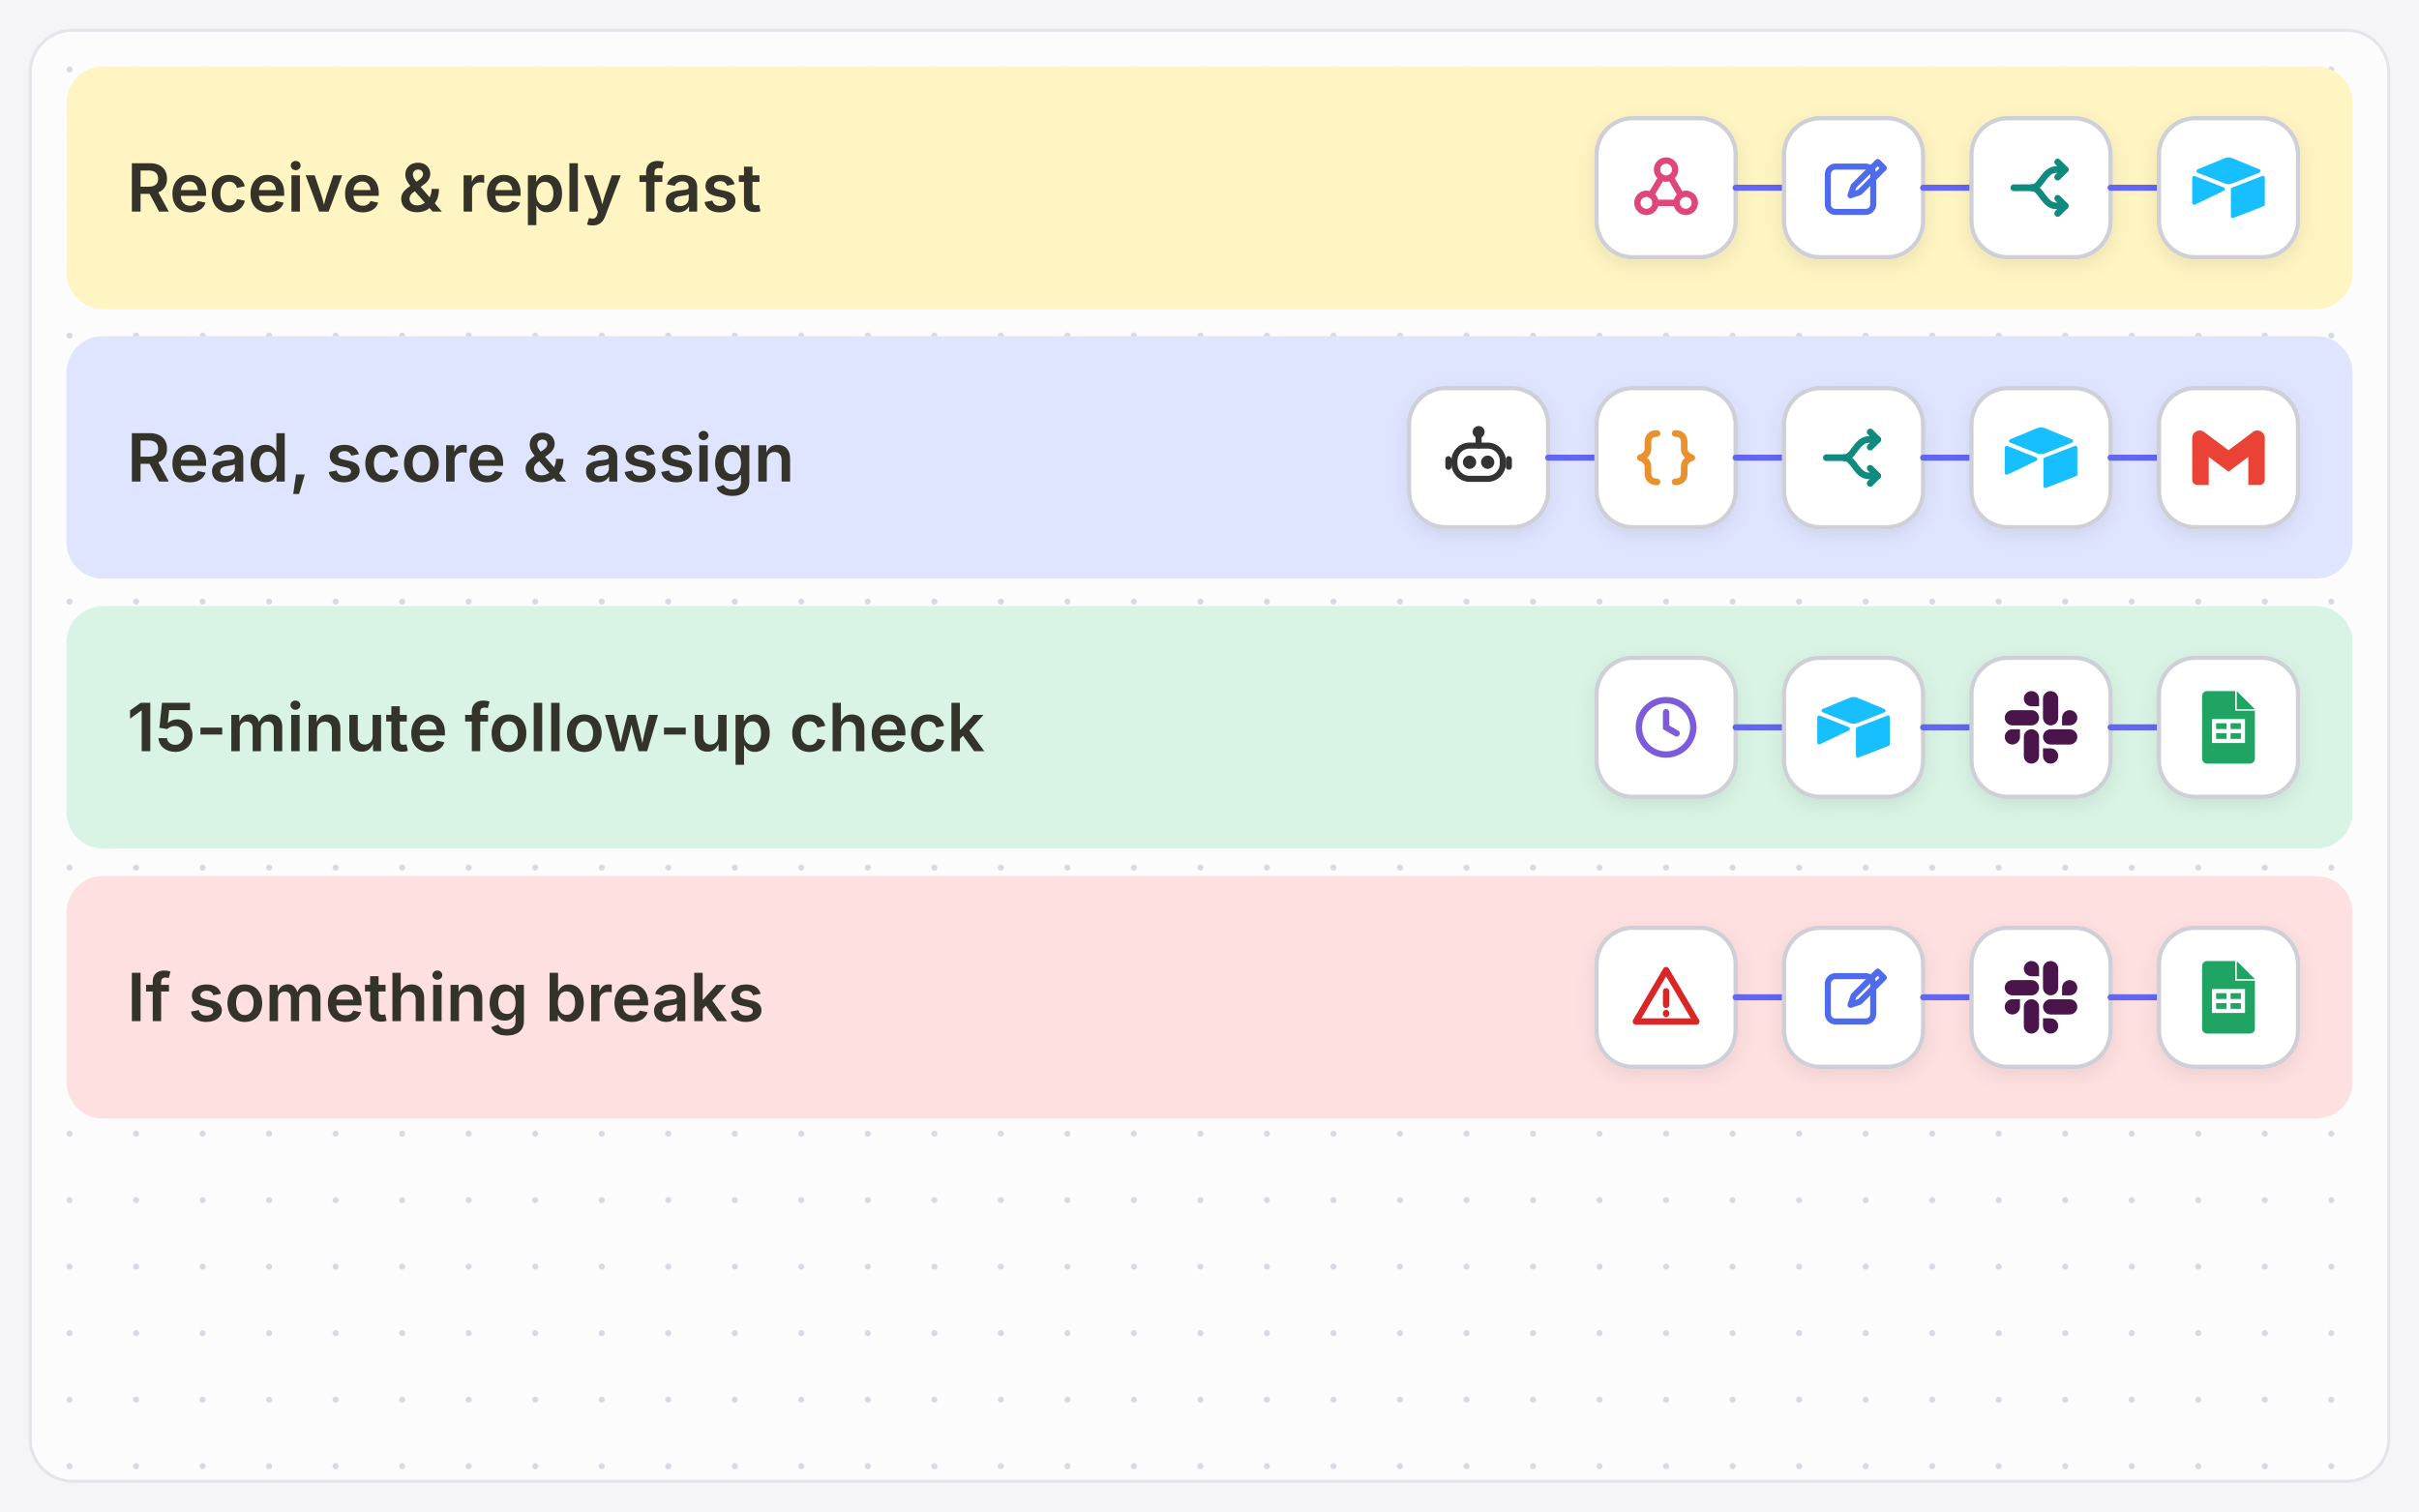
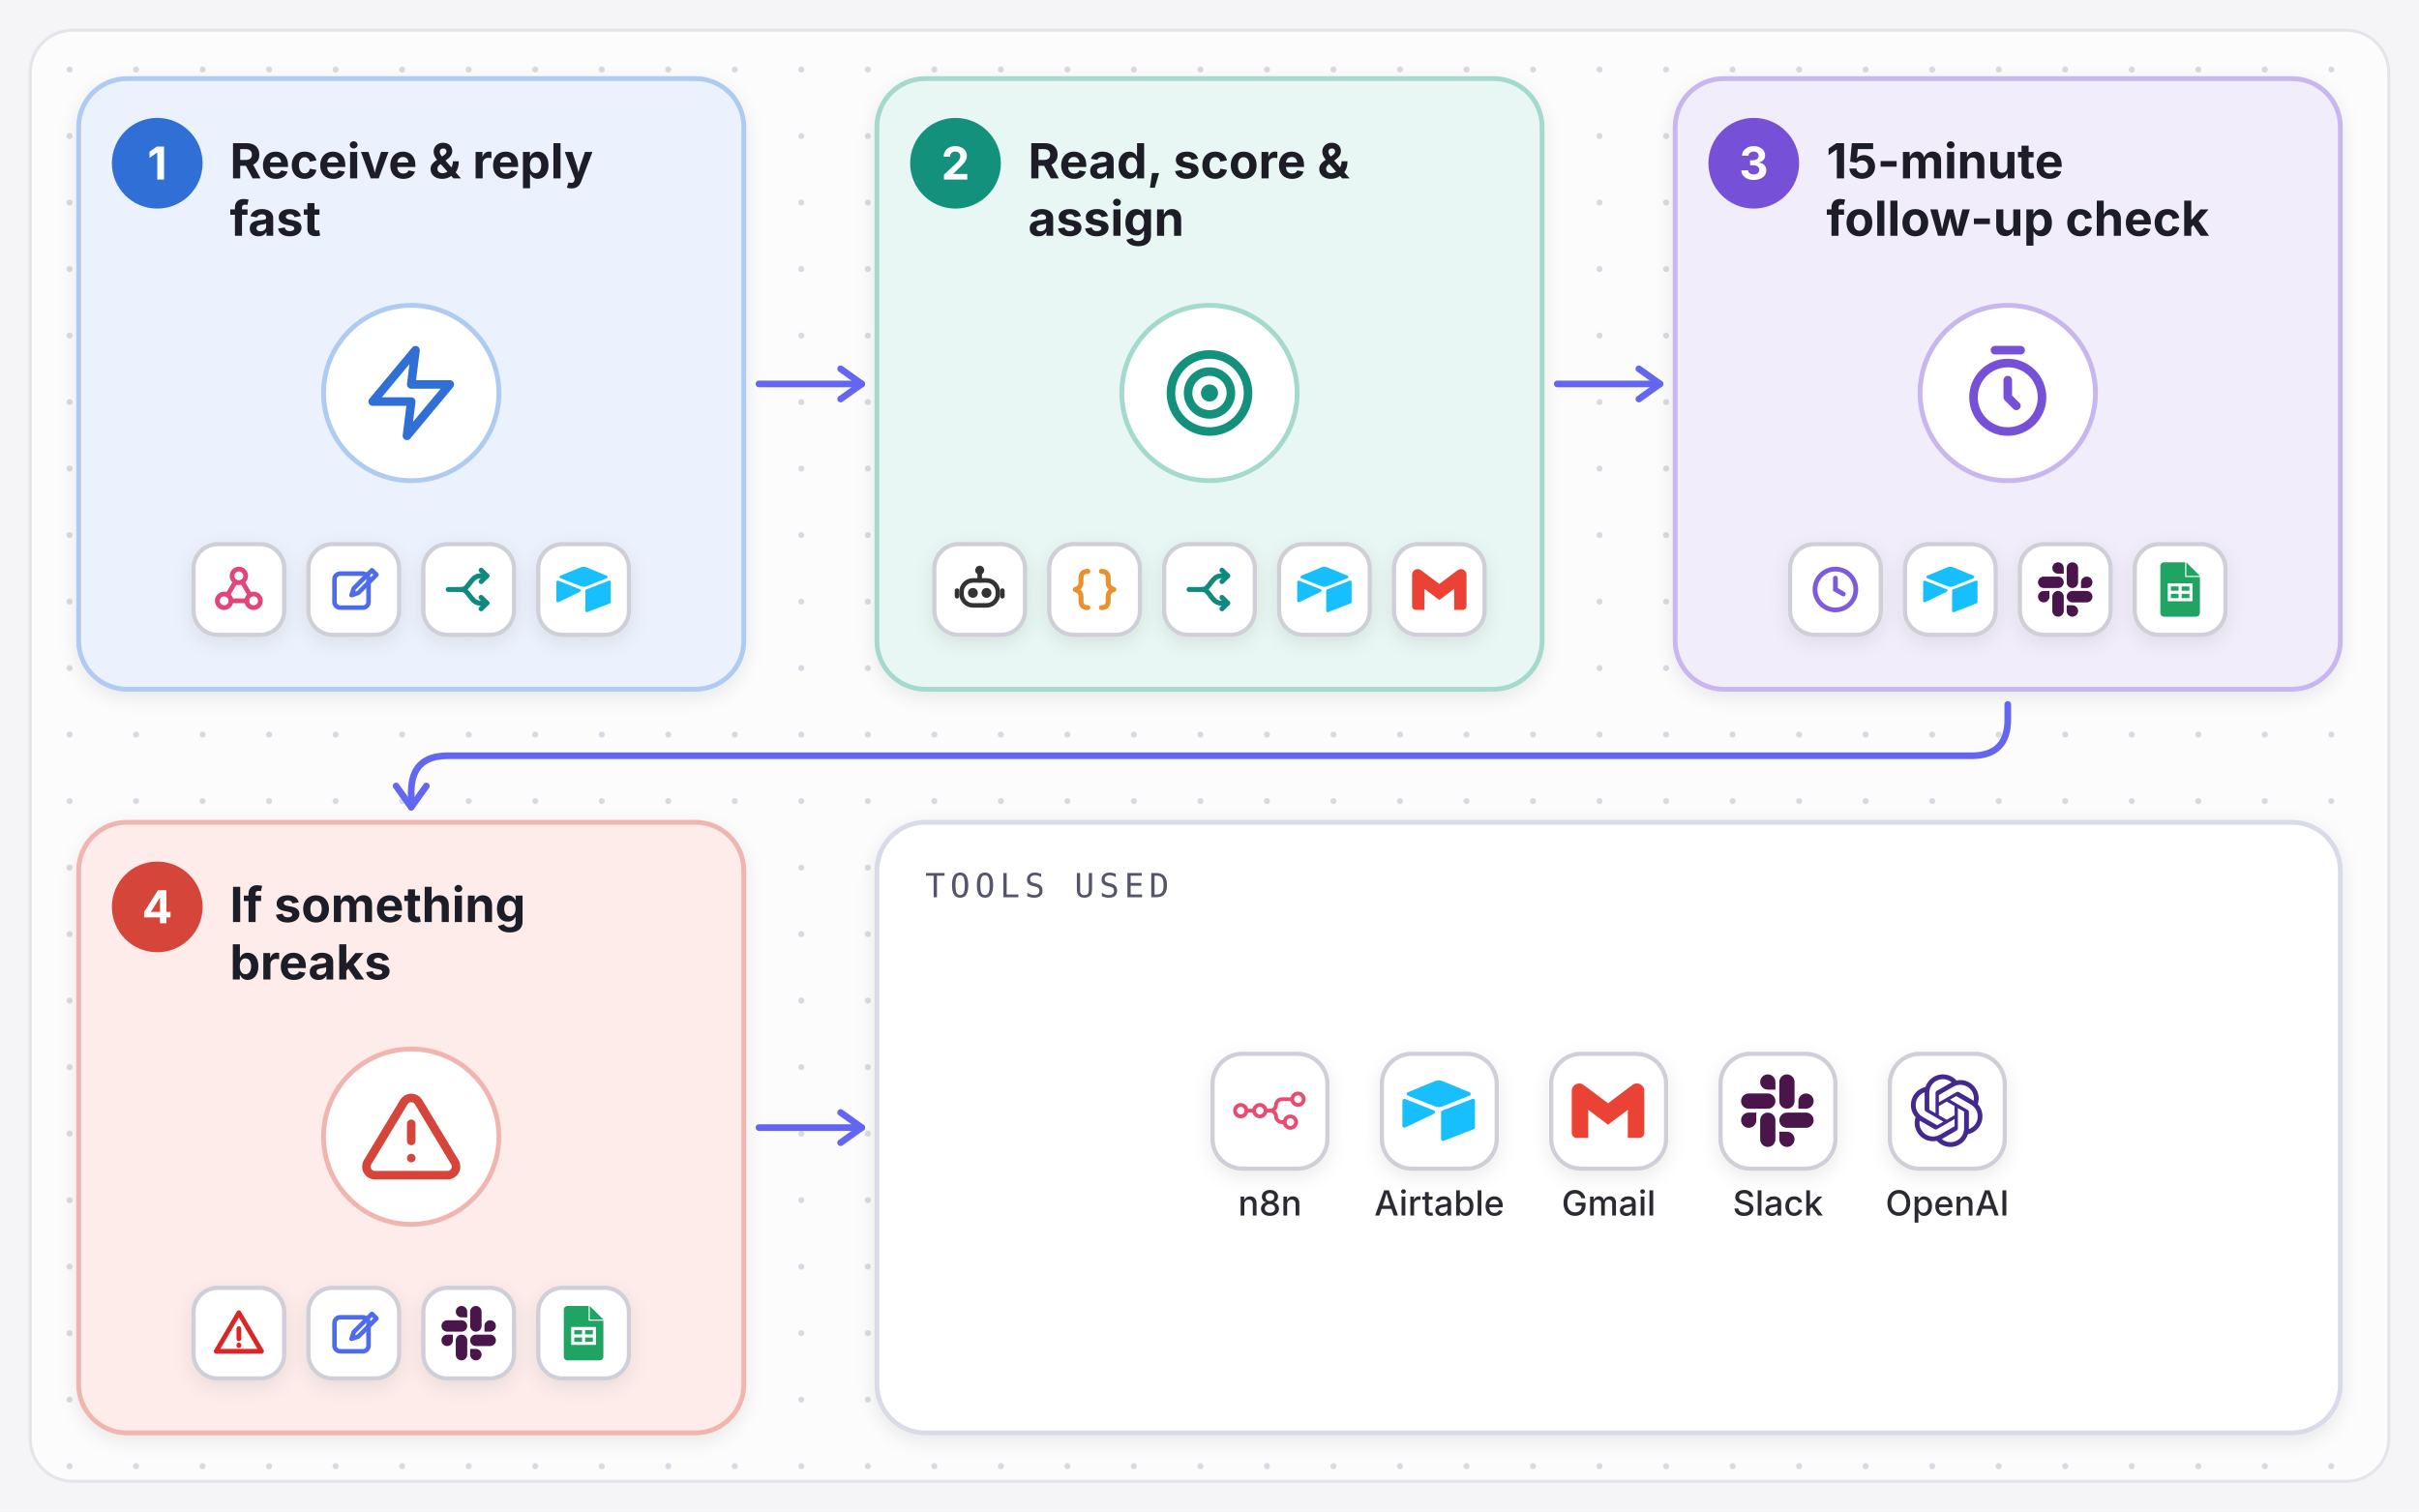
- <svg xmlns="http://www.w3.org/2000/svg" viewBox="0 0 800 500" width="800" height="500" role="img" aria-label="Lead Scoring &amp; Follow-Up — stages at a glance" data-light="" data-span="3.2" data-nodes="24">
+ <svg xmlns="http://www.w3.org/2000/svg" viewBox="0 0 800 500" width="800" height="500" role="img" aria-label="Lead Scoring &amp; Follow-Up: process diagram" data-light="" data-span="3.8" data-nodes="24">
  <defs>
    <pattern id="dots" width="22" height="22" patternUnits="userSpaceOnUse">
      <rect width="22" height="22" fill="#FCFCFD" />
      <circle cx="1" cy="1" r="1" fill="#d9d9e2" />
    </pattern>
    <filter id="sh" x="-30%" y="-30%" width="160%" height="160%">
      <feDropShadow dx="0" dy="2" stdDeviation="3" flood-color="#000" flood-opacity=".08" />
    </filter>
  </defs>
  <rect width="800" height="500" fill="#F5F5F8" />
  <rect x="10" y="10" width="780" height="480" rx="14" fill="url(#dots)" stroke="#e4e4ea" />
  <g data-t="0.000">
-     <rect x="22" y="22.0" width="756" height="80.2" rx="12" fill="#FFF5C2" />
-     <text x="42" y="70.0" font-family="Inter, 'Helvetica Neue', Arial, sans-serif" font-size="22" font-weight="600" fill="#33332a">Receive &amp; reply fast</text>
-   </g>
-   <g data-t="0.050">
-     <g filter="url(#sh)">
-       <rect x="528.0" y="39.1" width="46" height="46" rx="12" fill="#fff" stroke="#cfcfd8" stroke-width="1.4" />
-     </g>
-     <svg x="539.0" y="50.1" width="24" height="24" viewBox="0 0 24 24" fill="none" stroke="#E0457B" stroke-width="2.1" stroke-linecap="round" stroke-linejoin="round">
+     <g filter="url(#sh)">
+       <rect x="26" y="26" width="220.0" height="202" rx="16" fill="#EBF2FD" stroke="#AFCBF2" stroke-width="1.6" />
+     </g>
+     <circle cx="52" cy="54" r="15" fill="#2F6FD6" />
+     <text x="52" y="59.4" text-anchor="middle" font-family="Inter, 'Helvetica Neue', Arial, sans-serif" font-size="15" font-weight="700" fill="#fff">1</text>
+     <text x="76" y="59" font-family="Inter, 'Helvetica Neue', Arial, sans-serif" font-size="16" font-weight="700" fill="#1d1d27">Receive &amp; reply</text>
+     <text x="76" y="78" font-family="Inter, 'Helvetica Neue', Arial, sans-serif" font-size="16" font-weight="700" fill="#1d1d27">fast</text>
+     <circle cx="136" cy="130" r="29" fill="#fff" stroke="#AFCBF2" stroke-width="1.6" />
+     <svg x="119.0" y="113.0" width="34" height="34" viewBox="0 0 24 24" fill="none" stroke="#2F6FD6" stroke-width="2" stroke-linecap="round" stroke-linejoin="round">
+       <path d="M13 2 3 14h9l-1 8 10-12h-9z" />
+     </svg>
+   </g>
+   <g data-t="0.038">
+     <g filter="url(#sh)">
+       <rect x="64.0" y="180.0" width="30" height="30" rx="8" fill="#fff" stroke="#cfcfd8" stroke-width="1.4" />
+     </g>
+     <svg x="70.0" y="186.0" width="18" height="18" viewBox="0 0 24 24" fill="none" stroke="#E0457B" stroke-width="2.1" stroke-linecap="round" stroke-linejoin="round">
      <circle cx="12" cy="6" r="3" />
      <circle cx="5.5" cy="17" r="3" />
      <circle cx="18.5" cy="17" r="3" />
      <path d="M10.5 8.6L7 14.4M13.5 8.6l3.3 5.7M8.5 17h7" />
    </svg>
  </g>
-   <path data-t="0.100" d="M574.0,62.1 L590.0,62.1" fill="none" stroke="#6366f1" stroke-width="2" stroke-linecap="round" />
-   <g data-t="0.100">
-     <g filter="url(#sh)">
-       <rect x="590.0" y="39.1" width="46" height="46" rx="12" fill="#fff" stroke="#cfcfd8" stroke-width="1.4" />
-     </g>
-     <svg x="601.0" y="50.1" width="24" height="24" viewBox="0 0 24 24" fill="none" stroke="#4F6BED" stroke-width="2" stroke-linecap="round" stroke-linejoin="round">
+   <g data-t="0.077">
+     <g filter="url(#sh)">
+       <rect x="102.0" y="180.0" width="30" height="30" rx="8" fill="#fff" stroke="#cfcfd8" stroke-width="1.4" />
+     </g>
+     <svg x="108.0" y="186.0" width="18" height="18" viewBox="0 0 24 24" fill="none" stroke="#4F6BED" stroke-width="2" stroke-linecap="round" stroke-linejoin="round">
      <rect x="3.5" y="5" width="15" height="15" rx="2.5" />
      <path d="M20 3.5l-8 8-1 3 3-1 8-8z" />
    </svg>
  </g>
-   <path data-t="0.150" d="M636.0,62.1 L652.0,62.1" fill="none" stroke="#6366f1" stroke-width="2" stroke-linecap="round" />
-   <g data-t="0.150">
-     <g filter="url(#sh)">
-       <rect x="652.0" y="39.1" width="46" height="46" rx="12" fill="#fff" stroke="#cfcfd8" stroke-width="1.4" />
-     </g>
-     <svg x="663.0" y="50.1" width="24" height="24" viewBox="0 0 24 24" fill="none" stroke="#0F8A7E" stroke-width="2.2" stroke-linecap="round" stroke-linejoin="round">
+   <g data-t="0.115">
+     <g filter="url(#sh)">
+       <rect x="140.0" y="180.0" width="30" height="30" rx="8" fill="#fff" stroke="#cfcfd8" stroke-width="1.4" />
+     </g>
+     <svg x="146.0" y="186.0" width="18" height="18" viewBox="0 0 24 24" fill="none" stroke="#0F8A7E" stroke-width="2.2" stroke-linecap="round" stroke-linejoin="round">
      <path d="M3 12h6" />
      <path d="M9 12c3 0 4-6 8-6h3" />
      <path d="M9 12c3 0 4 6 8 6h3" />
      <path d="M17.5 3.5L20 6l-2.5 2.5" />
      <path d="M17.5 15.5L20 18l-2.5 2.5" />
    </svg>
  </g>
-   <path data-t="0.200" d="M698.0,62.1 L714.0,62.1" fill="none" stroke="#6366f1" stroke-width="2" stroke-linecap="round" />
-   <g data-t="0.200">
-     <g filter="url(#sh)">
-       <rect x="714.0" y="39.1" width="46" height="46" rx="12" fill="#fff" stroke="#cfcfd8" stroke-width="1.4" />
-     </g>
-     <svg x="725.0" y="50.1" width="24" height="24" viewBox="0 0 24 24">
-       <path fill="#18BFFF" d="M11.992 1.966c-.434 0-.87.086-1.28.257L1.779 5.917c-.503.208-.49.908.012 1.116l8.982 3.558a3.266 3.266 0 0 0 2.454 0l8.982-3.558c.503-.196.503-.908.012-1.116l-8.957-3.694a3.255 3.255 0 0 0-1.272-.257zM23.4 8.056a.589.589 0 0 0-.222.045l-10.012 3.877a.612.612 0 0 0-.38.564v8.896a.6.6 0 0 0 .821.552L23.62 18.1a.583.583 0 0 0 .38-.551V8.653a.6.6 0 0 0-.6-.596zM.676 8.095a.644.644 0 0 0-.48.19C.086 8.396 0 8.53 0 8.69v8.355c0 .442.515.737.908.54l6.27-3.006.307-.147 2.969-1.436c.466-.22.43-.908-.061-1.092L.883 8.138a.57.57 0 0 0-.207-.044z" />
-     </svg>
-   </g>
-   <g data-t="0.250">
-     <rect x="22" y="111.2" width="756" height="80.2" rx="12" fill="#DFE5FF" />
-     <text x="42" y="159.3" font-family="Inter, 'Helvetica Neue', Arial, sans-serif" font-size="22" font-weight="600" fill="#33332a">Read, score &amp; assign</text>
-   </g>
-   <g data-t="0.292">
-     <g filter="url(#sh)">
-       <rect x="466.0" y="128.4" width="46" height="46" rx="12" fill="#fff" stroke="#cfcfd8" stroke-width="1.4" />
-     </g>
-     <svg x="477.0" y="139.4" width="24" height="24" viewBox="0 0 24 24" fill="none" stroke="#333" stroke-width="2" stroke-linecap="round" stroke-linejoin="round">
+   <g data-t="0.154">
+     <g filter="url(#sh)">
+       <rect x="178.0" y="180.0" width="30" height="30" rx="8" fill="#fff" stroke="#cfcfd8" stroke-width="1.4" />
+     </g>
+     <svg x="184.0" y="186.0" width="18" height="18" viewBox="0 0 24 24">
+       <path fill="#18BFFF" d="M11.992 1.966c-.434 0-.87.086-1.28.257L1.779 5.917c-.503.208-.49.908.012 1.116l8.982 3.558a3.266 3.266 0 0 0 2.454 0l8.982-3.558c.503-.196.503-.908.012-1.116l-8.957-3.694a3.255 3.255 0 0 0-1.272-.257zM23.4 8.056a.589.589 0 0 0-.222.045l-10.012 3.877a.612.612 0 0 0-.38.564v8.896a.6.6 0 0 0 .821.552L23.62 18.1a.583.583 0 0 0 .38-.551V8.653a.6.6 0 0 0-.6-.596zM.676 8.095a.644.644 0 0 0-.48.19C.086 8.396 0 8.53 0 8.69v8.355c0 .442.515.737.908.54l6.27-3.006.307-.147 2.969-1.436c.466-.22.43-.908-.061-1.092L.883 8.138a.57.57 0 0 0-.207-.044z" />
+     </svg>
+   </g>
+   <g data-t="0.192">
+     <g filter="url(#sh)">
+       <rect x="290" y="26" width="220.0" height="202" rx="16" fill="#E8F7F3" stroke="#A4DACD" stroke-width="1.6" />
+     </g>
+     <circle cx="316" cy="54" r="15" fill="#13917C" />
+     <text x="316" y="59.4" text-anchor="middle" font-family="Inter, 'Helvetica Neue', Arial, sans-serif" font-size="15" font-weight="700" fill="#fff">2</text>
+     <text x="340" y="59" font-family="Inter, 'Helvetica Neue', Arial, sans-serif" font-size="16" font-weight="700" fill="#1d1d27">Read, score &amp;</text>
+     <text x="340" y="78" font-family="Inter, 'Helvetica Neue', Arial, sans-serif" font-size="16" font-weight="700" fill="#1d1d27">assign</text>
+     <circle cx="400" cy="130" r="29" fill="#fff" stroke="#A4DACD" stroke-width="1.6" />
+     <svg x="383.0" y="113.0" width="34" height="34" viewBox="0 0 24 24" fill="none" stroke="#13917C" stroke-width="2" stroke-linecap="round" stroke-linejoin="round">
+       <circle cx="12" cy="12" r="9" />
+       <circle cx="12" cy="12" r="5" />
+       <circle cx="12" cy="12" r="1" />
+     </svg>
+   </g>
+   <g data-t="0.224">
+     <g filter="url(#sh)">
+       <rect x="309.0" y="180.0" width="30" height="30" rx="8" fill="#fff" stroke="#cfcfd8" stroke-width="1.4" />
+     </g>
+     <svg x="315.0" y="186.0" width="18" height="18" viewBox="0 0 24 24" fill="none" stroke="#333" stroke-width="2" stroke-linecap="round" stroke-linejoin="round">
      <rect x="4" y="8" width="16" height="11" rx="5" />
      <path d="M12 8V4.5" />
      <circle cx="12" cy="3.5" r="1" />
      <circle cx="9" cy="13.5" r="1.2" fill="#333" />
      <circle cx="15" cy="13.5" r="1.2" fill="#333" />
      <path d="M2 12.5v2.5M22 12.5v2.5" />
    </svg>
  </g>
-   <path data-t="0.333" d="M512.0,151.4 L528.0,151.4" fill="none" stroke="#6366f1" stroke-width="2" stroke-linecap="round" />
-   <g data-t="0.333">
-     <g filter="url(#sh)">
-       <rect x="528.0" y="128.4" width="46" height="46" rx="12" fill="#fff" stroke="#cfcfd8" stroke-width="1.4" />
-     </g>
-     <svg x="539.0" y="139.4" width="24" height="24" viewBox="0 0 24 24" fill="none" stroke="#E8912D" stroke-width="2.2" stroke-linecap="round" stroke-linejoin="round">
+   <g data-t="0.256">
+     <g filter="url(#sh)">
+       <rect x="347.0" y="180.0" width="30" height="30" rx="8" fill="#fff" stroke="#cfcfd8" stroke-width="1.4" />
+     </g>
+     <svg x="353.0" y="186.0" width="18" height="18" viewBox="0 0 24 24" fill="none" stroke="#E8912D" stroke-width="2.2" stroke-linecap="round" stroke-linejoin="round">
      <path d="M9 4c-2 0-3 1-3 3v2c0 1.5-1 2.5-2.5 3C5 12.5 6 13.5 6 15v2c0 2 1 3 3 3" />
      <path d="M15 4c2 0 3 1 3 3v2c0 1.5 1 2.5 2.5 3-1.5.5-2.5 1.5-2.5 3v2c0 2-1 3-3 3" />
    </svg>
  </g>
-   <path data-t="0.375" d="M574.0,151.4 L590.0,151.4" fill="none" stroke="#6366f1" stroke-width="2" stroke-linecap="round" />
-   <g data-t="0.375">
-     <g filter="url(#sh)">
-       <rect x="590.0" y="128.4" width="46" height="46" rx="12" fill="#fff" stroke="#cfcfd8" stroke-width="1.4" />
-     </g>
-     <svg x="601.0" y="139.4" width="24" height="24" viewBox="0 0 24 24" fill="none" stroke="#0F8A7E" stroke-width="2.2" stroke-linecap="round" stroke-linejoin="round">
+   <g data-t="0.288">
+     <g filter="url(#sh)">
+       <rect x="385.0" y="180.0" width="30" height="30" rx="8" fill="#fff" stroke="#cfcfd8" stroke-width="1.4" />
+     </g>
+     <svg x="391.0" y="186.0" width="18" height="18" viewBox="0 0 24 24" fill="none" stroke="#0F8A7E" stroke-width="2.2" stroke-linecap="round" stroke-linejoin="round">
      <path d="M3 12h6" />
      <path d="M9 12c3 0 4-6 8-6h3" />
      <path d="M9 12c3 0 4 6 8 6h3" />
      <path d="M17.5 3.5L20 6l-2.5 2.5" />
      <path d="M17.5 15.5L20 18l-2.5 2.5" />
    </svg>
  </g>
-   <path data-t="0.417" d="M636.0,151.4 L652.0,151.4" fill="none" stroke="#6366f1" stroke-width="2" stroke-linecap="round" />
-   <g data-t="0.417">
-     <g filter="url(#sh)">
-       <rect x="652.0" y="128.4" width="46" height="46" rx="12" fill="#fff" stroke="#cfcfd8" stroke-width="1.4" />
-     </g>
-     <svg x="663.0" y="139.4" width="24" height="24" viewBox="0 0 24 24">
-       <path fill="#18BFFF" d="M11.992 1.966c-.434 0-.87.086-1.28.257L1.779 5.917c-.503.208-.49.908.012 1.116l8.982 3.558a3.266 3.266 0 0 0 2.454 0l8.982-3.558c.503-.196.503-.908.012-1.116l-8.957-3.694a3.255 3.255 0 0 0-1.272-.257zM23.4 8.056a.589.589 0 0 0-.222.045l-10.012 3.877a.612.612 0 0 0-.38.564v8.896a.6.6 0 0 0 .821.552L23.62 18.1a.583.583 0 0 0 .38-.551V8.653a.6.6 0 0 0-.6-.596zM.676 8.095a.644.644 0 0 0-.48.19C.086 8.396 0 8.53 0 8.69v8.355c0 .442.515.737.908.54l6.27-3.006.307-.147 2.969-1.436c.466-.22.43-.908-.061-1.092L.883 8.138a.57.57 0 0 0-.207-.044z" />
-     </svg>
-   </g>
-   <path data-t="0.458" d="M698.0,151.4 L714.0,151.4" fill="none" stroke="#6366f1" stroke-width="2" stroke-linecap="round" />
-   <g data-t="0.458">
-     <g filter="url(#sh)">
-       <rect x="714.0" y="128.4" width="46" height="46" rx="12" fill="#fff" stroke="#cfcfd8" stroke-width="1.4" />
-     </g>
-     <svg x="725.0" y="139.4" width="24" height="24" viewBox="0 0 24 24">
+   <g data-t="0.320">
+     <g filter="url(#sh)">
+       <rect x="423.0" y="180.0" width="30" height="30" rx="8" fill="#fff" stroke="#cfcfd8" stroke-width="1.4" />
+     </g>
+     <svg x="429.0" y="186.0" width="18" height="18" viewBox="0 0 24 24">
+       <path fill="#18BFFF" d="M11.992 1.966c-.434 0-.87.086-1.28.257L1.779 5.917c-.503.208-.49.908.012 1.116l8.982 3.558a3.266 3.266 0 0 0 2.454 0l8.982-3.558c.503-.196.503-.908.012-1.116l-8.957-3.694a3.255 3.255 0 0 0-1.272-.257zM23.4 8.056a.589.589 0 0 0-.222.045l-10.012 3.877a.612.612 0 0 0-.38.564v8.896a.6.6 0 0 0 .821.552L23.62 18.1a.583.583 0 0 0 .38-.551V8.653a.6.6 0 0 0-.6-.596zM.676 8.095a.644.644 0 0 0-.48.19C.086 8.396 0 8.53 0 8.69v8.355c0 .442.515.737.908.54l6.27-3.006.307-.147 2.969-1.436c.466-.22.43-.908-.061-1.092L.883 8.138a.57.57 0 0 0-.207-.044z" />
+     </svg>
+   </g>
+   <g data-t="0.352">
+     <g filter="url(#sh)">
+       <rect x="461.0" y="180.0" width="30" height="30" rx="8" fill="#fff" stroke="#cfcfd8" stroke-width="1.4" />
+     </g>
+     <svg x="467.0" y="186.0" width="18" height="18" viewBox="0 0 24 24">
      <path fill="#EA4335" d="M24 5.457v13.909c0 .904-.732 1.636-1.636 1.636h-3.819V11.73L12 16.64l-6.545-4.91v9.273H1.636A1.636 1.636 0 0 1 0 19.366V5.457c0-2.023 2.309-3.178 3.927-1.964L5.455 4.64 12 9.548l6.545-4.91 1.528-1.145C21.69 2.28 24 3.434 24 5.457z" />
    </svg>
  </g>
-   <g data-t="0.500">
-     <rect x="22" y="200.5" width="756" height="80.2" rx="12" fill="#D9F4E4" />
-     <text x="42" y="248.5" font-family="Inter, 'Helvetica Neue', Arial, sans-serif" font-size="22" font-weight="600" fill="#33332a">15-minute follow-up check</text>
-   </g>
-   <g data-t="0.550">
-     <g filter="url(#sh)">
-       <rect x="528.0" y="217.6" width="46" height="46" rx="12" fill="#fff" stroke="#cfcfd8" stroke-width="1.4" />
-     </g>
-     <svg x="539.0" y="228.6" width="24" height="24" viewBox="0 0 24 24" fill="none" stroke="#7C5CDB" stroke-width="2.1" stroke-linecap="round">
+   <g data-t="0.384">
+     <g filter="url(#sh)">
+       <rect x="554" y="26" width="220.0" height="202" rx="16" fill="#F2EDFB" stroke="#C8B6EE" stroke-width="1.6" />
+     </g>
+     <circle cx="580" cy="54" r="15" fill="#7650D6" />
+     <text x="580" y="59.4" text-anchor="middle" font-family="Inter, 'Helvetica Neue', Arial, sans-serif" font-size="15" font-weight="700" fill="#fff">3</text>
+     <text x="604" y="59" font-family="Inter, 'Helvetica Neue', Arial, sans-serif" font-size="16" font-weight="700" fill="#1d1d27">15-minute</text>
+     <text x="604" y="78" font-family="Inter, 'Helvetica Neue', Arial, sans-serif" font-size="16" font-weight="700" fill="#1d1d27">follow-up check</text>
+     <circle cx="664" cy="130" r="29" fill="#fff" stroke="#C8B6EE" stroke-width="1.6" />
+     <svg x="647.0" y="113.0" width="34" height="34" viewBox="0 0 24 24" fill="none" stroke="#7650D6" stroke-width="2" stroke-linecap="round" stroke-linejoin="round">
+       <circle cx="12" cy="13" r="8" />
+       <path d="M12 9v4l2 2M9 2h6" />
+     </svg>
+   </g>
+   <g data-t="0.422">
+     <g filter="url(#sh)">
+       <rect x="592.0" y="180.0" width="30" height="30" rx="8" fill="#fff" stroke="#cfcfd8" stroke-width="1.4" />
+     </g>
+     <svg x="598.0" y="186.0" width="18" height="18" viewBox="0 0 24 24" fill="none" stroke="#7C5CDB" stroke-width="2.1" stroke-linecap="round">
      <circle cx="12" cy="12" r="9" />
      <path d="M12 7v5l3.5 2" />
    </svg>
  </g>
-   <path data-t="0.600" d="M574.0,240.6 L590.0,240.6" fill="none" stroke="#6366f1" stroke-width="2" stroke-linecap="round" />
-   <g data-t="0.600">
-     <g filter="url(#sh)">
-       <rect x="590.0" y="217.6" width="46" height="46" rx="12" fill="#fff" stroke="#cfcfd8" stroke-width="1.4" />
-     </g>
-     <svg x="601.0" y="228.6" width="24" height="24" viewBox="0 0 24 24">
-       <path fill="#18BFFF" d="M11.992 1.966c-.434 0-.87.086-1.28.257L1.779 5.917c-.503.208-.49.908.012 1.116l8.982 3.558a3.266 3.266 0 0 0 2.454 0l8.982-3.558c.503-.196.503-.908.012-1.116l-8.957-3.694a3.255 3.255 0 0 0-1.272-.257zM23.4 8.056a.589.589 0 0 0-.222.045l-10.012 3.877a.612.612 0 0 0-.38.564v8.896a.6.6 0 0 0 .821.552L23.62 18.1a.583.583 0 0 0 .38-.551V8.653a.6.6 0 0 0-.6-.596zM.676 8.095a.644.644 0 0 0-.48.19C.086 8.396 0 8.53 0 8.69v8.355c0 .442.515.737.908.54l6.27-3.006.307-.147 2.969-1.436c.466-.22.43-.908-.061-1.092L.883 8.138a.57.57 0 0 0-.207-.044z" />
-     </svg>
-   </g>
-   <path data-t="0.650" d="M636.0,240.6 L652.0,240.6" fill="none" stroke="#6366f1" stroke-width="2" stroke-linecap="round" />
-   <g data-t="0.650">
-     <g filter="url(#sh)">
-       <rect x="652.0" y="217.6" width="46" height="46" rx="12" fill="#fff" stroke="#cfcfd8" stroke-width="1.4" />
-     </g>
-     <svg x="663.0" y="228.6" width="24" height="24" viewBox="0 0 24 24">
+   <g data-t="0.461">
+     <g filter="url(#sh)">
+       <rect x="630.0" y="180.0" width="30" height="30" rx="8" fill="#fff" stroke="#cfcfd8" stroke-width="1.4" />
+     </g>
+     <svg x="636.0" y="186.0" width="18" height="18" viewBox="0 0 24 24">
+       <path fill="#18BFFF" d="M11.992 1.966c-.434 0-.87.086-1.28.257L1.779 5.917c-.503.208-.49.908.012 1.116l8.982 3.558a3.266 3.266 0 0 0 2.454 0l8.982-3.558c.503-.196.503-.908.012-1.116l-8.957-3.694a3.255 3.255 0 0 0-1.272-.257zM23.4 8.056a.589.589 0 0 0-.222.045l-10.012 3.877a.612.612 0 0 0-.38.564v8.896a.6.6 0 0 0 .821.552L23.62 18.1a.583.583 0 0 0 .38-.551V8.653a.6.6 0 0 0-.6-.596zM.676 8.095a.644.644 0 0 0-.48.19C.086 8.396 0 8.53 0 8.69v8.355c0 .442.515.737.908.54l6.27-3.006.307-.147 2.969-1.436c.466-.22.43-.908-.061-1.092L.883 8.138a.57.57 0 0 0-.207-.044z" />
+     </svg>
+   </g>
+   <g data-t="0.499">
+     <g filter="url(#sh)">
+       <rect x="668.0" y="180.0" width="30" height="30" rx="8" fill="#fff" stroke="#cfcfd8" stroke-width="1.4" />
+     </g>
+     <svg x="674.0" y="186.0" width="18" height="18" viewBox="0 0 24 24">
      <path fill="#4A154B" d="M5.042 15.165a2.528 2.528 0 0 1-2.52 2.523A2.528 2.528 0 0 1 0 15.165a2.527 2.527 0 0 1 2.522-2.52h2.52v2.52zM6.313 15.165a2.527 2.527 0 0 1 2.521-2.52 2.527 2.527 0 0 1 2.521 2.52v6.313A2.528 2.528 0 0 1 8.834 24a2.528 2.528 0 0 1-2.521-2.522v-6.313zM8.834 5.042a2.528 2.528 0 0 1-2.521-2.52A2.528 2.528 0 0 1 8.834 0a2.528 2.528 0 0 1 2.521 2.522v2.52H8.834zM8.834 6.313a2.528 2.528 0 0 1 2.521 2.521 2.528 2.528 0 0 1-2.521 2.521H2.522A2.528 2.528 0 0 1 0 8.834a2.528 2.528 0 0 1 2.522-2.521h6.312zM18.956 8.834a2.528 2.528 0 0 1 2.522-2.521A2.528 2.528 0 0 1 24 8.834a2.528 2.528 0 0 1-2.522 2.521h-2.522V8.834zM17.688 8.834a2.528 2.528 0 0 1-2.523 2.521 2.527 2.527 0 0 1-2.52-2.521V2.522A2.527 2.527 0 0 1 15.165 0a2.528 2.528 0 0 1 2.523 2.522v6.312zM15.165 18.956a2.528 2.528 0 0 1 2.523 2.522A2.528 2.528 0 0 1 15.165 24a2.527 2.527 0 0 1-2.52-2.522v-2.522h2.52zM15.165 17.688a2.527 2.527 0 0 1-2.52-2.523 2.526 2.526 0 0 1 2.52-2.52h6.313A2.527 2.527 0 0 1 24 15.165a2.528 2.528 0 0 1-2.522 2.523h-6.313z" />
    </svg>
  </g>
-   <path data-t="0.700" d="M698.0,240.6 L714.0,240.6" fill="none" stroke="#6366f1" stroke-width="2" stroke-linecap="round" />
-   <g data-t="0.700">
-     <g filter="url(#sh)">
-       <rect x="714.0" y="217.6" width="46" height="46" rx="12" fill="#fff" stroke="#cfcfd8" stroke-width="1.4" />
-     </g>
-     <svg x="725.0" y="228.6" width="24" height="24" viewBox="0 0 24 24">
+   <g data-t="0.538">
+     <g filter="url(#sh)">
+       <rect x="706.0" y="180.0" width="30" height="30" rx="8" fill="#fff" stroke="#cfcfd8" stroke-width="1.4" />
+     </g>
+     <svg x="712.0" y="186.0" width="18" height="18" viewBox="0 0 24 24">
      <path fill="#1FA463" d="M11.318 12.545H7.91v-1.909h3.41v1.91zM14.728 0v6h6l-6-6zm1.363 10.636h-3.41v1.91h3.41v-1.91zm0 3.273h-3.41v1.91h3.41v-1.91zM20.727 6.5v15.864c0 .904-.732 1.636-1.636 1.636H4.909a1.636 1.636 0 0 1-1.636-1.636V1.636C3.273.732 4.005 0 4.909 0h9.318v6.5h6.5zm-3.273 2.773H6.545v7.909h10.91v-7.91zm-6.136 4.636H7.91v1.91h3.41v-1.91z" />
    </svg>
  </g>
-   <g data-t="0.750">
-     <rect x="22" y="289.8" width="756" height="80.2" rx="12" fill="#FFE0E0" />
-     <text x="42" y="337.8" font-family="Inter, 'Helvetica Neue', Arial, sans-serif" font-size="22" font-weight="600" fill="#33332a">If something breaks</text>
-   </g>
-   <g data-t="0.800">
-     <g filter="url(#sh)">
-       <rect x="528.0" y="306.9" width="46" height="46" rx="12" fill="#fff" stroke="#cfcfd8" stroke-width="1.4" />
-     </g>
-     <svg x="539.0" y="317.9" width="24" height="24" viewBox="0 0 24 24" fill="none" stroke="#DC2626" stroke-width="2.1" stroke-linecap="round" stroke-linejoin="round">
+   <g data-t="0.576">
+     <g filter="url(#sh)">
+       <rect x="26" y="272" width="220.0" height="202" rx="16" fill="#FDECEA" stroke="#F1B5AF" stroke-width="1.6" />
+     </g>
+     <circle cx="52" cy="300" r="15" fill="#D6453A" />
+     <text x="52" y="305.4" text-anchor="middle" font-family="Inter, 'Helvetica Neue', Arial, sans-serif" font-size="15" font-weight="700" fill="#fff">4</text>
+     <text x="76" y="305" font-family="Inter, 'Helvetica Neue', Arial, sans-serif" font-size="16" font-weight="700" fill="#1d1d27">If something</text>
+     <text x="76" y="324" font-family="Inter, 'Helvetica Neue', Arial, sans-serif" font-size="16" font-weight="700" fill="#1d1d27">breaks</text>
+     <circle cx="136" cy="376" r="29" fill="#fff" stroke="#F1B5AF" stroke-width="1.6" />
+     <svg x="119.0" y="359.0" width="34" height="34" viewBox="0 0 24 24" fill="none" stroke="#D6453A" stroke-width="2" stroke-linecap="round" stroke-linejoin="round">
+       <path d="M10.3 3.9 1.8 18a2 2 0 0 0 1.7 3h17a2 2 0 0 0 1.7-3L13.7 3.9a2 2 0 0 0-3.4 0z" />
+       <path d="M12 9v4M12 17h.01" />
+     </svg>
+   </g>
+   <g data-t="0.614">
+     <g filter="url(#sh)">
+       <rect x="64.0" y="426.0" width="30" height="30" rx="8" fill="#fff" stroke="#cfcfd8" stroke-width="1.4" />
+     </g>
+     <svg x="70.0" y="432.0" width="18" height="18" viewBox="0 0 24 24" fill="none" stroke="#DC2626" stroke-width="2.1" stroke-linecap="round" stroke-linejoin="round">
      <path d="M12 3L2 20h20z" />
      <path d="M12 10v4.5M12 17.2v.3" />
    </svg>
  </g>
-   <path data-t="0.850" d="M574.0,329.9 L590.0,329.9" fill="none" stroke="#6366f1" stroke-width="2" stroke-linecap="round" />
-   <g data-t="0.850">
-     <g filter="url(#sh)">
-       <rect x="590.0" y="306.9" width="46" height="46" rx="12" fill="#fff" stroke="#cfcfd8" stroke-width="1.4" />
-     </g>
-     <svg x="601.0" y="317.9" width="24" height="24" viewBox="0 0 24 24" fill="none" stroke="#4F6BED" stroke-width="2" stroke-linecap="round" stroke-linejoin="round">
+   <g data-t="0.653">
+     <g filter="url(#sh)">
+       <rect x="102.0" y="426.0" width="30" height="30" rx="8" fill="#fff" stroke="#cfcfd8" stroke-width="1.4" />
+     </g>
+     <svg x="108.0" y="432.0" width="18" height="18" viewBox="0 0 24 24" fill="none" stroke="#4F6BED" stroke-width="2" stroke-linecap="round" stroke-linejoin="round">
      <rect x="3.5" y="5" width="15" height="15" rx="2.5" />
      <path d="M20 3.5l-8 8-1 3 3-1 8-8z" />
    </svg>
  </g>
-   <path data-t="0.900" d="M636.0,329.9 L652.0,329.9" fill="none" stroke="#6366f1" stroke-width="2" stroke-linecap="round" />
-   <g data-t="0.900">
-     <g filter="url(#sh)">
-       <rect x="652.0" y="306.9" width="46" height="46" rx="12" fill="#fff" stroke="#cfcfd8" stroke-width="1.4" />
-     </g>
-     <svg x="663.0" y="317.9" width="24" height="24" viewBox="0 0 24 24">
+   <g data-t="0.691">
+     <g filter="url(#sh)">
+       <rect x="140.0" y="426.0" width="30" height="30" rx="8" fill="#fff" stroke="#cfcfd8" stroke-width="1.4" />
+     </g>
+     <svg x="146.0" y="432.0" width="18" height="18" viewBox="0 0 24 24">
      <path fill="#4A154B" d="M5.042 15.165a2.528 2.528 0 0 1-2.52 2.523A2.528 2.528 0 0 1 0 15.165a2.527 2.527 0 0 1 2.522-2.52h2.52v2.52zM6.313 15.165a2.527 2.527 0 0 1 2.521-2.52 2.527 2.527 0 0 1 2.521 2.52v6.313A2.528 2.528 0 0 1 8.834 24a2.528 2.528 0 0 1-2.521-2.522v-6.313zM8.834 5.042a2.528 2.528 0 0 1-2.521-2.52A2.528 2.528 0 0 1 8.834 0a2.528 2.528 0 0 1 2.521 2.522v2.52H8.834zM8.834 6.313a2.528 2.528 0 0 1 2.521 2.521 2.528 2.528 0 0 1-2.521 2.521H2.522A2.528 2.528 0 0 1 0 8.834a2.528 2.528 0 0 1 2.522-2.521h6.312zM18.956 8.834a2.528 2.528 0 0 1 2.522-2.521A2.528 2.528 0 0 1 24 8.834a2.528 2.528 0 0 1-2.522 2.521h-2.522V8.834zM17.688 8.834a2.528 2.528 0 0 1-2.523 2.521 2.527 2.527 0 0 1-2.52-2.521V2.522A2.527 2.527 0 0 1 15.165 0a2.528 2.528 0 0 1 2.523 2.522v6.312zM15.165 18.956a2.528 2.528 0 0 1 2.523 2.522A2.528 2.528 0 0 1 15.165 24a2.527 2.527 0 0 1-2.52-2.522v-2.522h2.52zM15.165 17.688a2.527 2.527 0 0 1-2.52-2.523 2.526 2.526 0 0 1 2.52-2.52h6.313A2.527 2.527 0 0 1 24 15.165a2.528 2.528 0 0 1-2.522 2.523h-6.313z" />
    </svg>
  </g>
-   <path data-t="0.950" d="M698.0,329.9 L714.0,329.9" fill="none" stroke="#6366f1" stroke-width="2" stroke-linecap="round" />
-   <g data-t="0.950">
-     <g filter="url(#sh)">
-       <rect x="714.0" y="306.9" width="46" height="46" rx="12" fill="#fff" stroke="#cfcfd8" stroke-width="1.4" />
-     </g>
-     <svg x="725.0" y="317.9" width="24" height="24" viewBox="0 0 24 24">
+   <g data-t="0.730">
+     <g filter="url(#sh)">
+       <rect x="178.0" y="426.0" width="30" height="30" rx="8" fill="#fff" stroke="#cfcfd8" stroke-width="1.4" />
+     </g>
+     <svg x="184.0" y="432.0" width="18" height="18" viewBox="0 0 24 24">
      <path fill="#1FA463" d="M11.318 12.545H7.91v-1.909h3.41v1.91zM14.728 0v6h6l-6-6zm1.363 10.636h-3.41v1.91h3.41v-1.91zm0 3.273h-3.41v1.91h3.41v-1.91zM20.727 6.5v15.864c0 .904-.732 1.636-1.636 1.636H4.909a1.636 1.636 0 0 1-1.636-1.636V1.636C3.273.732 4.005 0 4.909 0h9.318v6.5h6.5zm-3.273 2.773H6.545v7.909h10.91v-7.91zm-6.136 4.636H7.91v1.91h3.41v-1.91z" />
    </svg>
  </g>
+   <path data-t="0.172" d="M251,127 L285,127" fill="none" stroke="#6366f1" stroke-width="2.2" stroke-linecap="round" stroke-linejoin="round" />
+   <path data-t="0.172" d="M278,122 L285,127 L278,132" fill="none" stroke="#6366f1" stroke-width="2.2" stroke-linecap="round" stroke-linejoin="round" />
+   <path data-t="0.364" d="M515,127 L549,127" fill="none" stroke="#6366f1" stroke-width="2.2" stroke-linecap="round" stroke-linejoin="round" />
+   <path data-t="0.364" d="M542,122 L549,127 L542,132" fill="none" stroke="#6366f1" stroke-width="2.2" stroke-linecap="round" stroke-linejoin="round" />
+   <path data-t="0.556" d="M664,233 L664,238 Q664,250 652,250 L148,250 Q136,250 136,262 L136,267" fill="none" stroke="#6366f1" stroke-width="2.2" stroke-linecap="round" stroke-linejoin="round" />
+   <path data-t="0.556" d="M131,260 L136,267 L141,260" fill="none" stroke="#6366f1" stroke-width="2.2" stroke-linecap="round" stroke-linejoin="round" />
+   <path data-t="0.748" d="M251,373 L285,373" fill="none" stroke="#6366f1" stroke-width="2.2" stroke-linecap="round" stroke-linejoin="round" />
+   <path data-t="0.748" d="M278,368 L285,373 L278,378" fill="none" stroke="#6366f1" stroke-width="2.2" stroke-linecap="round" stroke-linejoin="round" />
+   <g data-t="0.768">
+     <g filter="url(#sh)">
+       <rect x="290" y="272" width="484" height="202" rx="16" fill="#fff" stroke="#d9dbe8" stroke-width="1.6" />
+     </g>
+     <text x="306" y="296.8" font-family="'DejaVu Sans Mono', ui-monospace, monospace" font-size="11" letter-spacing="1.6" fill="#55556a">TOOLS USED</text>
+   </g>
+   <g data-t="0.807">
+     <g filter="url(#sh)">
+       <rect x="401.0" y="348.6" width="38" height="38" rx="9.88" fill="#fff" stroke="#cfcfd8" stroke-width="1.4" />
+     </g>
+     <svg x="407.8" y="355.4" width="24" height="24" viewBox="0 0 24 24">
+       <path fill="#EA4B71" d="M21.474 5.684c-1.177 0-2.166.805-2.447 1.895h-2.896c-1.235 0-2.289.893-2.492 2.111l-.104.623a1.263 1.263 0 0 1-1.246 1.056H11.289c-.281-1.09-1.27-1.895-2.447-1.895s-2.166.805-2.447 1.895H4.973c-.281-1.09-1.27-1.895-2.447-1.895C1.131 9.474 0 10.605 0 12s1.131 2.526 2.526 2.526c1.177 0 2.166-.805 2.447-1.895h1.422c.28 1.09 1.27 1.895 2.447 1.895 1.177 0 2.166-.805 2.447-1.895h1.001a1.263 1.263 0 0 1 1.246 1.056l.104.623c.203 1.218 1.257 2.111 2.492 2.111h.369c.28 1.089 1.27 1.895 2.447 1.895 1.395 0 2.526-1.131 2.526-2.526s-1.131-2.526-2.526-2.526c-1.177 0-2.166.805-2.447 1.895h-.369a1.263 1.263 0 0 1-1.246-1.056l-.104-.623A2.52 2.52 0 0 0 13.961 12a2.52 2.52 0 0 0 .821-1.479l.104-.623a1.263 1.263 0 0 1 1.246-1.056h2.896c.281 1.09 1.27 1.895 2.447 1.895 1.395 0 2.526-1.131 2.526-2.526s-1.131-2.526-2.526-2.526m0 1.263a1.263 1.263 0 0 1 1.263 1.263 1.263 1.263 0 0 1-1.263 1.263 1.263 1.263 0 0 1-1.263-1.263 1.263 1.263 0 0 1 1.263-1.263M2.526 10.737A1.263 1.263 0 0 1 3.789 12a1.263 1.263 0 0 1-1.263 1.263A1.263 1.263 0 0 1 1.263 12a1.263 1.263 0 0 1 1.263-1.263m6.316 0A1.263 1.263 0 0 1 10.105 12a1.263 1.263 0 0 1-1.263 1.263A1.263 1.263 0 0 1 7.579 12a1.263 1.263 0 0 1 1.263-1.263m10.105 3.789a1.263 1.263 0 0 1 1.263 1.263 1.263 1.263 0 0 1-1.263 1.263 1.263 1.263 0 0 1-1.263-1.263 1.263 1.263 0 0 1 1.263-1.263" />
+     </svg>
+     <text x="420.0" y="402.1" text-anchor="middle" font-family="Inter, 'Helvetica Neue', Arial, sans-serif" font-size="11.5" font-weight="500" fill="#2a2a33">n8n</text>
+   </g>
+   <g data-t="0.845">
+     <g filter="url(#sh)">
+       <rect x="457.0" y="348.6" width="38" height="38" rx="9.88" fill="#fff" stroke="#cfcfd8" stroke-width="1.4" />
+     </g>
+     <svg x="463.8" y="355.4" width="24" height="24" viewBox="0 0 24 24">
+       <path fill="#18BFFF" d="M11.992 1.966c-.434 0-.87.086-1.28.257L1.779 5.917c-.503.208-.49.908.012 1.116l8.982 3.558a3.266 3.266 0 0 0 2.454 0l8.982-3.558c.503-.196.503-.908.012-1.116l-8.957-3.694a3.255 3.255 0 0 0-1.272-.257zM23.4 8.056a.589.589 0 0 0-.222.045l-10.012 3.877a.612.612 0 0 0-.38.564v8.896a.6.6 0 0 0 .821.552L23.62 18.1a.583.583 0 0 0 .38-.551V8.653a.6.6 0 0 0-.6-.596zM.676 8.095a.644.644 0 0 0-.48.19C.086 8.396 0 8.53 0 8.69v8.355c0 .442.515.737.908.54l6.27-3.006.307-.147 2.969-1.436c.466-.22.43-.908-.061-1.092L.883 8.138a.57.57 0 0 0-.207-.044z" />
+     </svg>
+     <text x="476.0" y="402.1" text-anchor="middle" font-family="Inter, 'Helvetica Neue', Arial, sans-serif" font-size="11.5" font-weight="500" fill="#2a2a33">Airtable</text>
+   </g>
+   <g data-t="0.884">
+     <g filter="url(#sh)">
+       <rect x="513.0" y="348.6" width="38" height="38" rx="9.88" fill="#fff" stroke="#cfcfd8" stroke-width="1.4" />
+     </g>
+     <svg x="519.8" y="355.4" width="24" height="24" viewBox="0 0 24 24">
+       <path fill="#EA4335" d="M24 5.457v13.909c0 .904-.732 1.636-1.636 1.636h-3.819V11.73L12 16.64l-6.545-4.91v9.273H1.636A1.636 1.636 0 0 1 0 19.366V5.457c0-2.023 2.309-3.178 3.927-1.964L5.455 4.64 12 9.548l6.545-4.91 1.528-1.145C21.69 2.28 24 3.434 24 5.457z" />
+     </svg>
+     <text x="532.0" y="402.1" text-anchor="middle" font-family="Inter, 'Helvetica Neue', Arial, sans-serif" font-size="11.5" font-weight="500" fill="#2a2a33">Gmail</text>
+   </g>
+   <g data-t="0.923">
+     <g filter="url(#sh)">
+       <rect x="569.0" y="348.6" width="38" height="38" rx="9.88" fill="#fff" stroke="#cfcfd8" stroke-width="1.4" />
+     </g>
+     <svg x="575.8" y="355.4" width="24" height="24" viewBox="0 0 24 24">
+       <path fill="#4A154B" d="M5.042 15.165a2.528 2.528 0 0 1-2.52 2.523A2.528 2.528 0 0 1 0 15.165a2.527 2.527 0 0 1 2.522-2.52h2.52v2.52zM6.313 15.165a2.527 2.527 0 0 1 2.521-2.52 2.527 2.527 0 0 1 2.521 2.52v6.313A2.528 2.528 0 0 1 8.834 24a2.528 2.528 0 0 1-2.521-2.522v-6.313zM8.834 5.042a2.528 2.528 0 0 1-2.521-2.52A2.528 2.528 0 0 1 8.834 0a2.528 2.528 0 0 1 2.521 2.522v2.52H8.834zM8.834 6.313a2.528 2.528 0 0 1 2.521 2.521 2.528 2.528 0 0 1-2.521 2.521H2.522A2.528 2.528 0 0 1 0 8.834a2.528 2.528 0 0 1 2.522-2.521h6.312zM18.956 8.834a2.528 2.528 0 0 1 2.522-2.521A2.528 2.528 0 0 1 24 8.834a2.528 2.528 0 0 1-2.522 2.521h-2.522V8.834zM17.688 8.834a2.528 2.528 0 0 1-2.523 2.521 2.527 2.527 0 0 1-2.52-2.521V2.522A2.527 2.527 0 0 1 15.165 0a2.528 2.528 0 0 1 2.523 2.522v6.312zM15.165 18.956a2.528 2.528 0 0 1 2.523 2.522A2.528 2.528 0 0 1 15.165 24a2.527 2.527 0 0 1-2.52-2.522v-2.522h2.52zM15.165 17.688a2.527 2.527 0 0 1-2.52-2.523 2.526 2.526 0 0 1 2.52-2.52h6.313A2.527 2.527 0 0 1 24 15.165a2.528 2.528 0 0 1-2.522 2.523h-6.313z" />
+     </svg>
+     <text x="588.0" y="402.1" text-anchor="middle" font-family="Inter, 'Helvetica Neue', Arial, sans-serif" font-size="11.5" font-weight="500" fill="#2a2a33">Slack</text>
+   </g>
+   <g data-t="0.961">
+     <g filter="url(#sh)">
+       <rect x="625.0" y="348.6" width="38" height="38" rx="9.88" fill="#fff" stroke="#cfcfd8" stroke-width="1.4" />
+     </g>
+     <svg x="631.8" y="355.4" width="24" height="24" viewBox="0 0 24 24">
+       <path fill="#412991" d="M22.282 9.821a5.985 5.985 0 0 0-.516-4.911 6.046 6.046 0 0 0-6.51-2.9A6.065 6.065 0 0 0 4.981 4.182a5.985 5.985 0 0 0-3.998 2.9 6.046 6.046 0 0 0 .743 7.097 5.98 5.98 0 0 0 .511 4.911 6.051 6.051 0 0 0 6.515 2.9A5.985 5.985 0 0 0 13.26 24a6.056 6.056 0 0 0 5.772-4.206 5.989 5.989 0 0 0 3.998-2.9 6.056 6.056 0 0 0-.748-7.073zm-9.022 12.608a4.476 4.476 0 0 1-2.876-1.041l.142-.08 4.778-2.758a.795.795 0 0 0 .393-.681v-6.737l2.02 1.169a.071.071 0 0 1 .038.052v5.583a4.504 4.504 0 0 1-4.495 4.494zm-9.661-4.125a4.471 4.471 0 0 1-.535-3.014l.142.085 4.783 2.758a.771.771 0 0 0 .781 0l5.843-3.369v2.332a.08.08 0 0 1-.033.061L9.74 19.95a4.499 4.499 0 0 1-6.141-1.646zM2.341 7.896a4.485 4.485 0 0 1 2.365-1.973V11.6a.766.766 0 0 0 .388.676l5.814 3.354-2.02 1.169a.076.076 0 0 1-.071 0l-4.83-2.787A4.504 4.504 0 0 1 2.341 7.872zm16.596 3.856L13.104 8.364 15.119 7.2a.076.076 0 0 1 .071 0l4.83 2.791a4.494 4.494 0 0 1-.676 8.104v-5.677a.79.79 0 0 0-.407-.667zm2.011-3.023l-.142-.085-4.774-2.782a.776.776 0 0 0-.785 0L9.409 9.23V6.897a.066.066 0 0 1 .028-.061l4.83-2.787a4.499 4.499 0 0 1 6.68 4.66zM8.306 12.863l-2.02-1.164a.08.08 0 0 1-.038-.057V6.074a4.499 4.499 0 0 1 7.376-3.454l-.142.081L8.704 5.459a.795.795 0 0 0-.393.681zm1.098-2.365l2.602-1.5 2.607 1.5v2.999l-2.597 1.5-2.607-1.5Z" />
+     </svg>
+     <text x="644.0" y="402.1" text-anchor="middle" font-family="Inter, 'Helvetica Neue', Arial, sans-serif" font-size="11.5" font-weight="500" fill="#2a2a33">OpenAI</text>
+   </g>
</svg>
